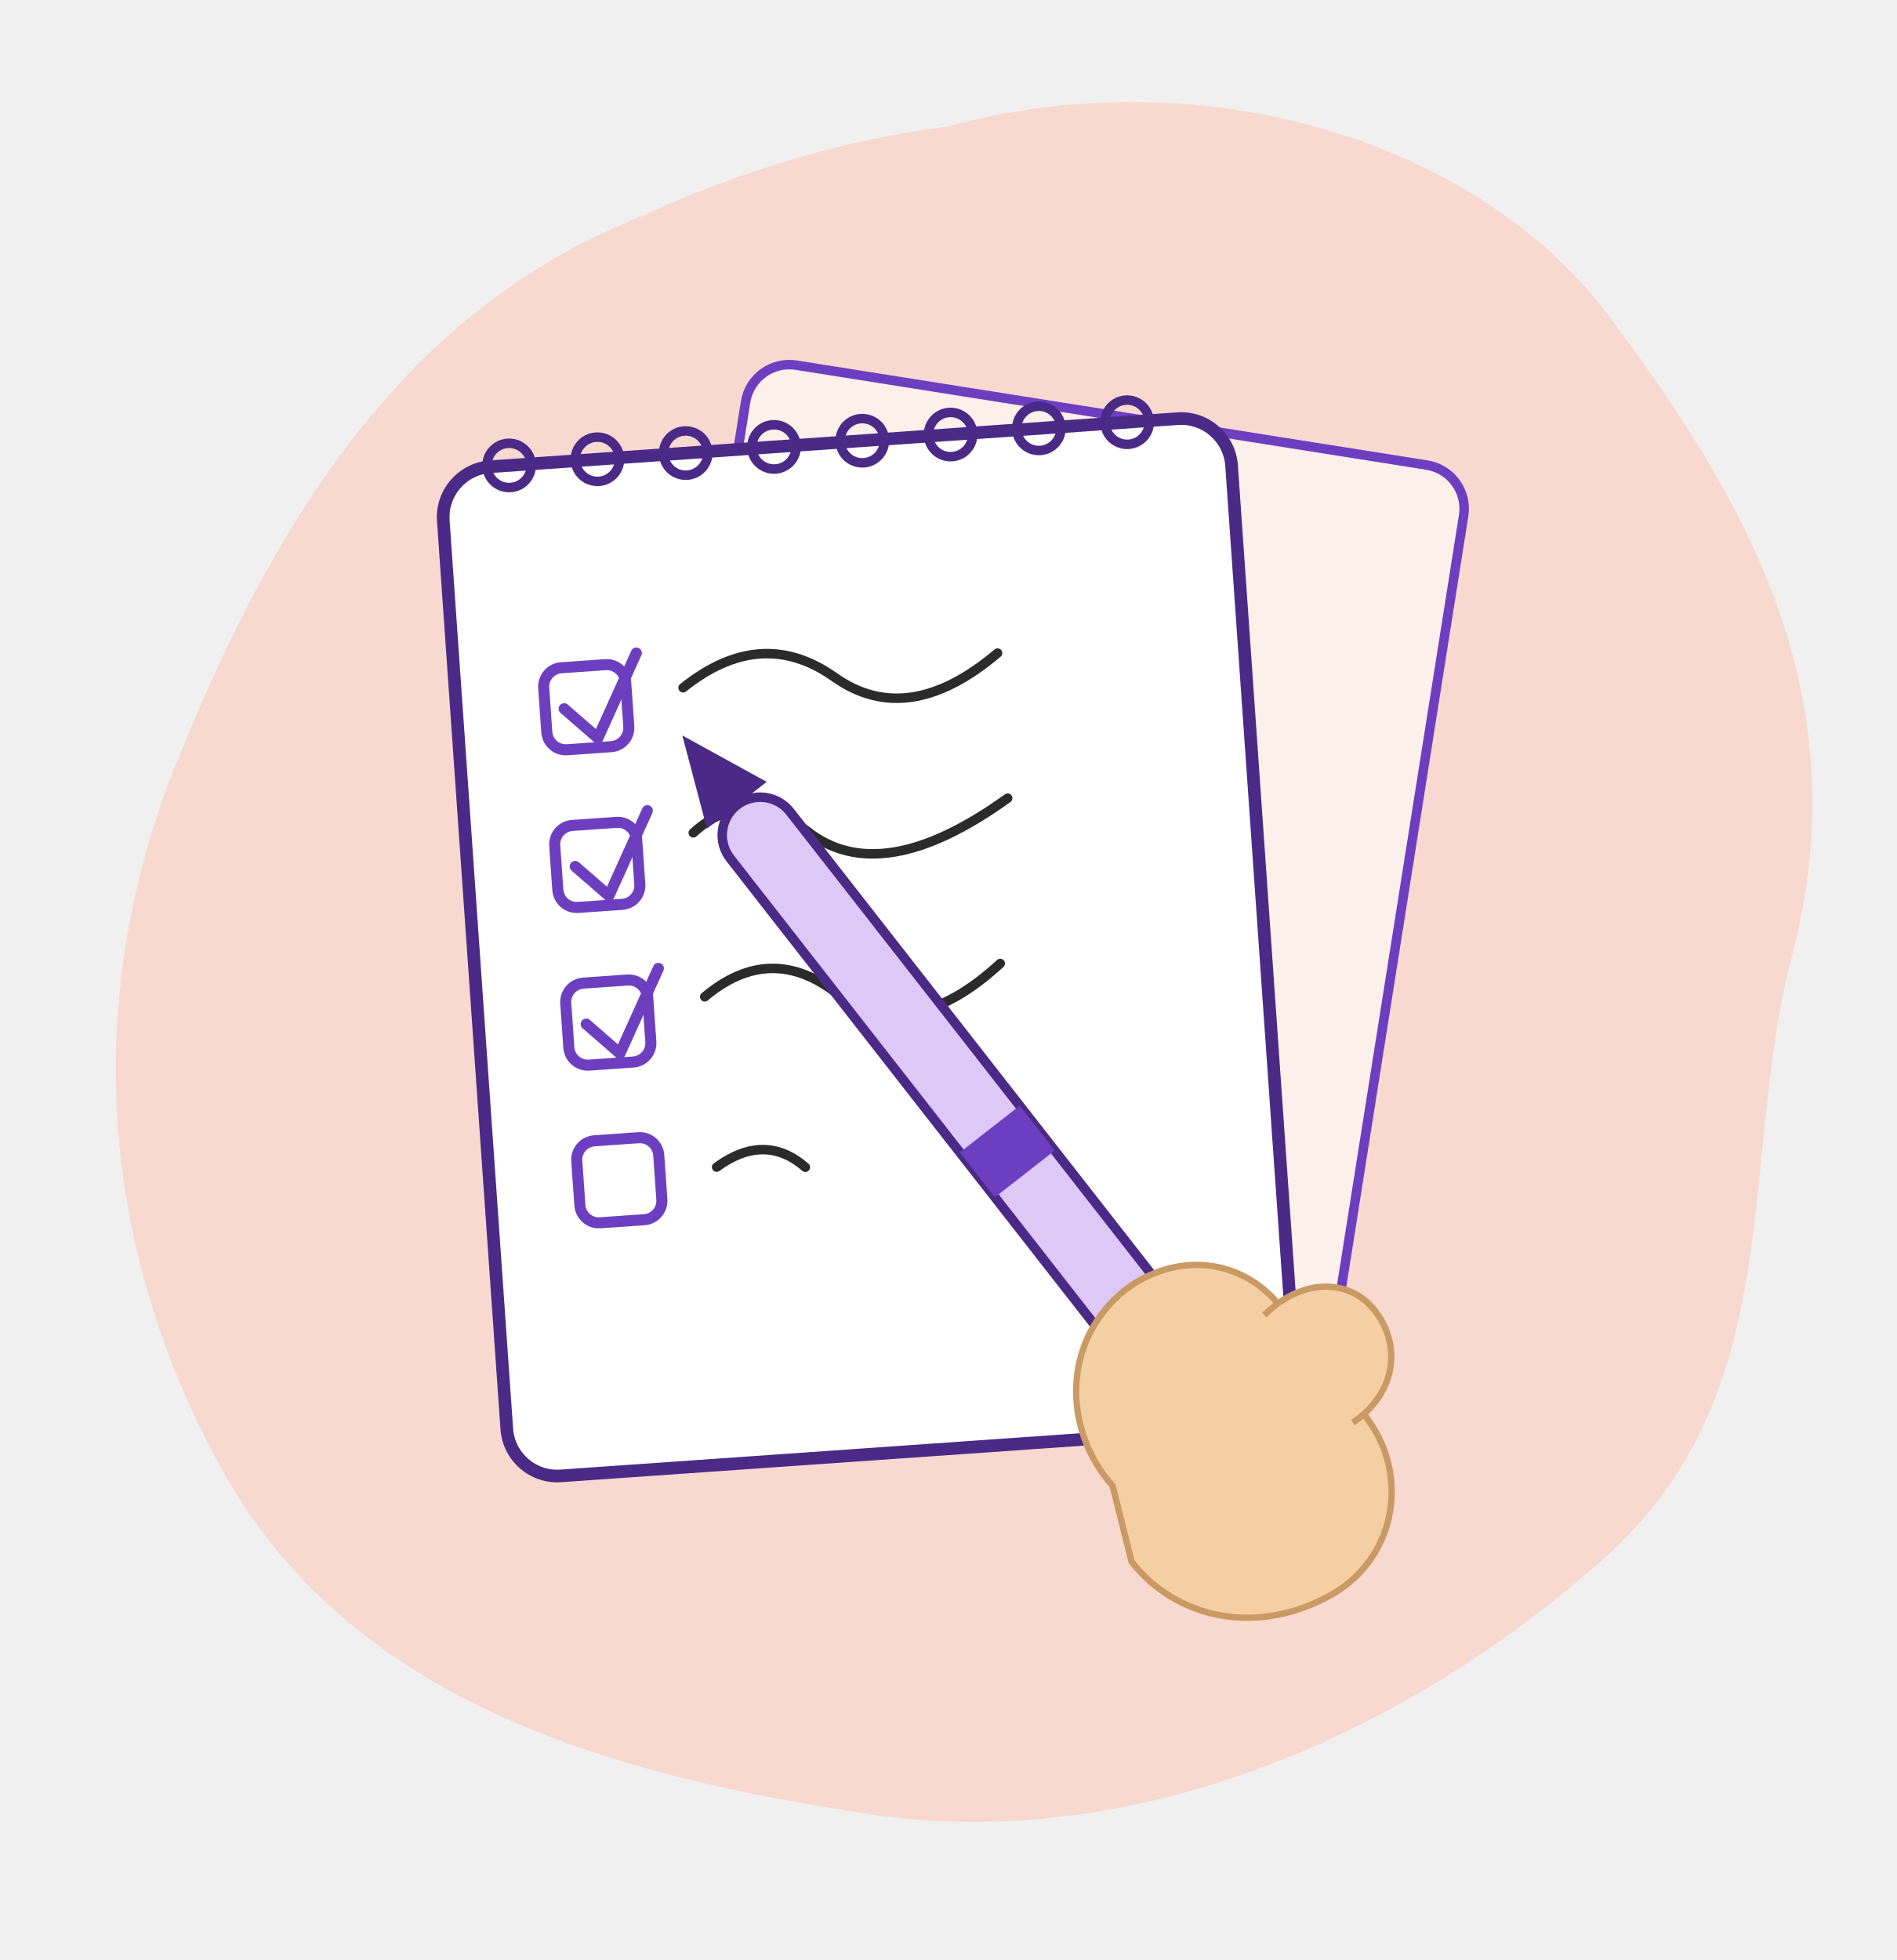
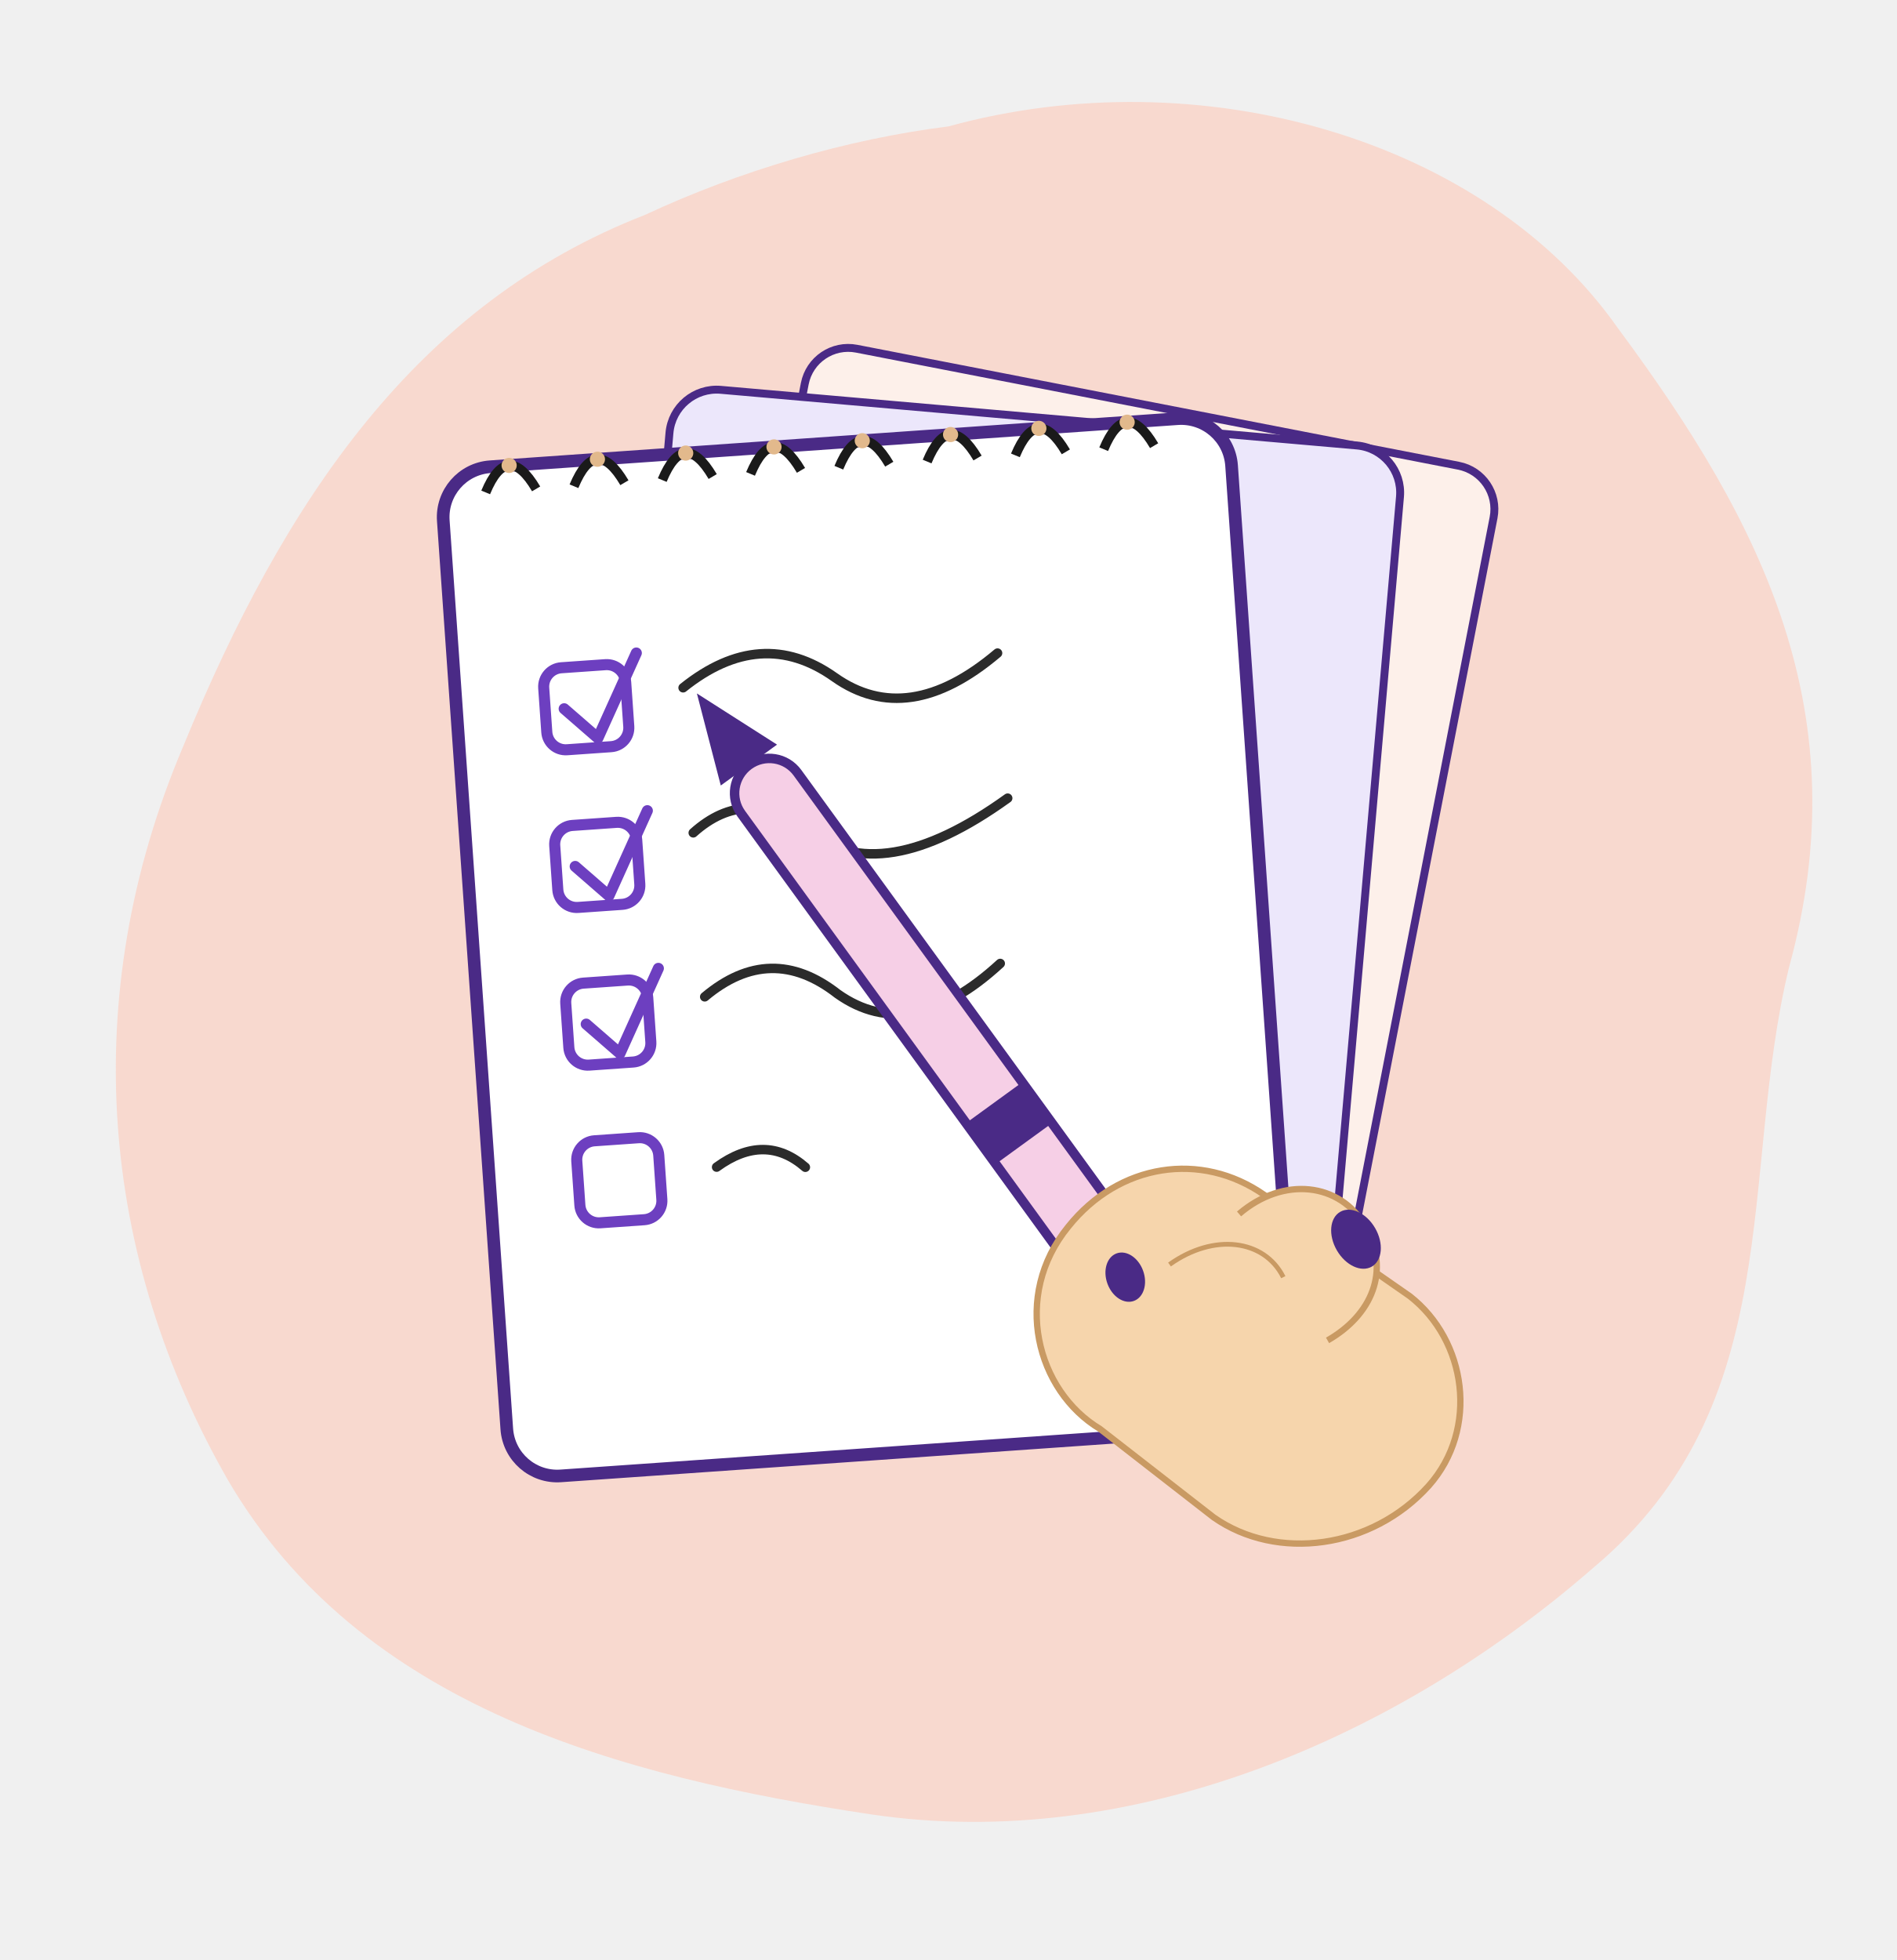
<svg xmlns="http://www.w3.org/2000/svg" viewBox="0 0 600 620" fill="none" role="img" aria-hidden="true">
  <path d="M300 40 C380 18 470 44 512 104 C558 166 588 226 566 306        C550 372 566 444 504 496 C442 550 358 586 276 574        C196 562 114 540 72 468 C32 398 24 316 58 236        C90 158 132 96 204 68 C234 54 268 44 300 40 Z" fill="#f8d9cf" />
-   <g transform="rotate(9 330 300)">
-     <rect x="210" y="130" width="230" height="300" rx="14" fill="#fdf0ea" stroke="#6d3fc0" stroke-width="3" />
+   <g transform="rotate(11 335 300)">
+     <rect x="222" y="126" width="222" height="292" rx="14" fill="#fdf0ea" stroke="#4a2a86" stroke-width="2.5" />
+   </g>
+   <g transform="rotate(5 320 300)">
+     <rect x="198" y="132" width="232" height="302" rx="15" fill="#ece7fb" stroke="#4a2a86" stroke-width="2.5" />
  </g>
  <g transform="rotate(-4 270 300)">
    <rect x="150" y="140" width="250" height="320" rx="16" fill="#ffffff" stroke="#4a2a86" stroke-width="4" />
-     <circle cx="172" cy="140" r="7" fill="none" stroke="#4a2a86" stroke-width="3" />
-     <circle cx="200" cy="140" r="7" fill="none" stroke="#4a2a86" stroke-width="3" />
-     <circle cx="228" cy="140" r="7" fill="none" stroke="#4a2a86" stroke-width="3" />
-     <circle cx="256" cy="140" r="7" fill="none" stroke="#4a2a86" stroke-width="3" />
-     <circle cx="284" cy="140" r="7" fill="none" stroke="#4a2a86" stroke-width="3" />
-     <circle cx="312" cy="140" r="7" fill="none" stroke="#4a2a86" stroke-width="3" />
-     <circle cx="340" cy="140" r="7" fill="none" stroke="#4a2a86" stroke-width="3" />
-     <circle cx="368" cy="140" r="7" fill="none" stroke="#4a2a86" stroke-width="3" />
+     <g stroke="#1a1a1a" stroke-width="3" fill="none">
+       <path d="M164 148 q8 -16 16 0" />
+       <path d="M192 148 q8 -16 16 0" />
+       <path d="M220 148 q8 -16 16 0" />
+       <path d="M248 148 q8 -16 16 0" />
+       <path d="M276 148 q8 -16 16 0" />
+       <path d="M304 148 q8 -16 16 0" />
+       <path d="M332 148 q8 -16 16 0" />
+       <path d="M360 148 q8 -16 16 0" />
+     </g>
+     <g fill="#e2b98c">
+       <circle cx="172" cy="140" r="2.4" />
+       <circle cx="200" cy="140" r="2.4" />
+       <circle cx="228" cy="140" r="2.4" />
+       <circle cx="256" cy="140" r="2.4" />
+       <circle cx="284" cy="140" r="2.4" />
+       <circle cx="312" cy="140" r="2.4" />
+       <circle cx="340" cy="140" r="2.4" />
+       <circle cx="368" cy="140" r="2.4" />
+     </g>
    <rect x="178" y="205" width="26" height="26" rx="6" fill="none" stroke="#6d3fc0" stroke-width="3.5" />
    <path d="M184 218 L194 228 L208 202" stroke="#6d3fc0" stroke-width="3.5" fill="none" stroke-linecap="round" stroke-linejoin="round" />
    <path d="M222 214 Q248 196 270 214 Q292 232 322 210" stroke="#2b2b2b" stroke-width="3" fill="none" stroke-linecap="round" />
    <rect x="178" y="255" width="26" height="26" rx="6" fill="none" stroke="#6d3fc0" stroke-width="3.5" />
    <path d="M184 268 L194 278 L208 252" stroke="#6d3fc0" stroke-width="3.5" fill="none" stroke-linecap="round" stroke-linejoin="round" />
    <path d="M222 260 Q240 246 258 262 Q280 282 322 256" stroke="#2b2b2b" stroke-width="3" fill="none" stroke-linecap="round" />
    <rect x="178" y="305" width="26" height="26" rx="6" fill="none" stroke="#6d3fc0" stroke-width="3.5" />
    <path d="M184 318 L194 328 L208 302" stroke="#6d3fc0" stroke-width="3.5" fill="none" stroke-linecap="round" stroke-linejoin="round" />
    <path d="M222 312 Q244 296 264 314 Q286 332 316 308" stroke="#2b2b2b" stroke-width="3" fill="none" stroke-linecap="round" />
    <rect x="178" y="355" width="26" height="26" rx="6" fill="none" stroke="#6d3fc0" stroke-width="3.5" />
    <path d="M222 366 Q238 356 250 368" stroke="#2b2b2b" stroke-width="3" fill="none" stroke-linecap="round" />
  </g>
-   <g transform="rotate(-38 372 400)">
-     <rect x="340" y="200" width="24" height="220" rx="12" fill="#ddc8f7" stroke="#4a2a86" stroke-width="3" />
-     <path d="M340 200 L364 200 L352 172 Z" fill="#4a2a86" />
-     <rect x="340" y="330" width="24" height="18" fill="#6d3fc0" />
+   <g transform="rotate(-36 380 410)">
+     <rect x="352" y="190" width="22" height="230" rx="11" fill="#f6cfe6" stroke="#4a2a86" stroke-width="3" />
+     <path d="M352 190 L374 190 L363 162 Z" fill="#4a2a86" />
+     <rect x="352" y="322" width="22" height="16" fill="#4a2a86" />
  </g>
-   <path d="M352 470 C336 452 336 424 356 408 C372 396 392 398 404 412        L432 448 C446 466 442 492 422 504 C398 518 372 512 358 494 Z" fill="#f4cfa4" stroke="#c99a63" stroke-width="2" />
-   <path d="M400 416 C412 404 428 404 436 416 C444 428 440 442 428 450" fill="#f4cfa4" stroke="#c99a63" stroke-width="2" />
+   <path d="M348 452 C328 440 320 410 338 388 C354 368 380 364 400 378        L446 410 C464 424 468 452 452 470 C434 490 404 494 384 480 Z" fill="#f6d5ac" stroke="#c99a63" stroke-width="2" />
+   <path d="M392 384 C406 372 424 374 432 388 C440 402 434 416 420 424" fill="#f6d5ac" stroke="#c99a63" stroke-width="2" />
+   <path d="M370 400 C384 390 400 392 406 404" fill="none" stroke="#c99a63" stroke-width="1.5" />
+   <ellipse cx="429" cy="392" rx="7" ry="10" fill="#4a2a86" transform="rotate(-30 429 392)" />
+   <ellipse cx="356" cy="404" rx="6" ry="8" fill="#4a2a86" transform="rotate(-20 356 404)" />
</svg>
